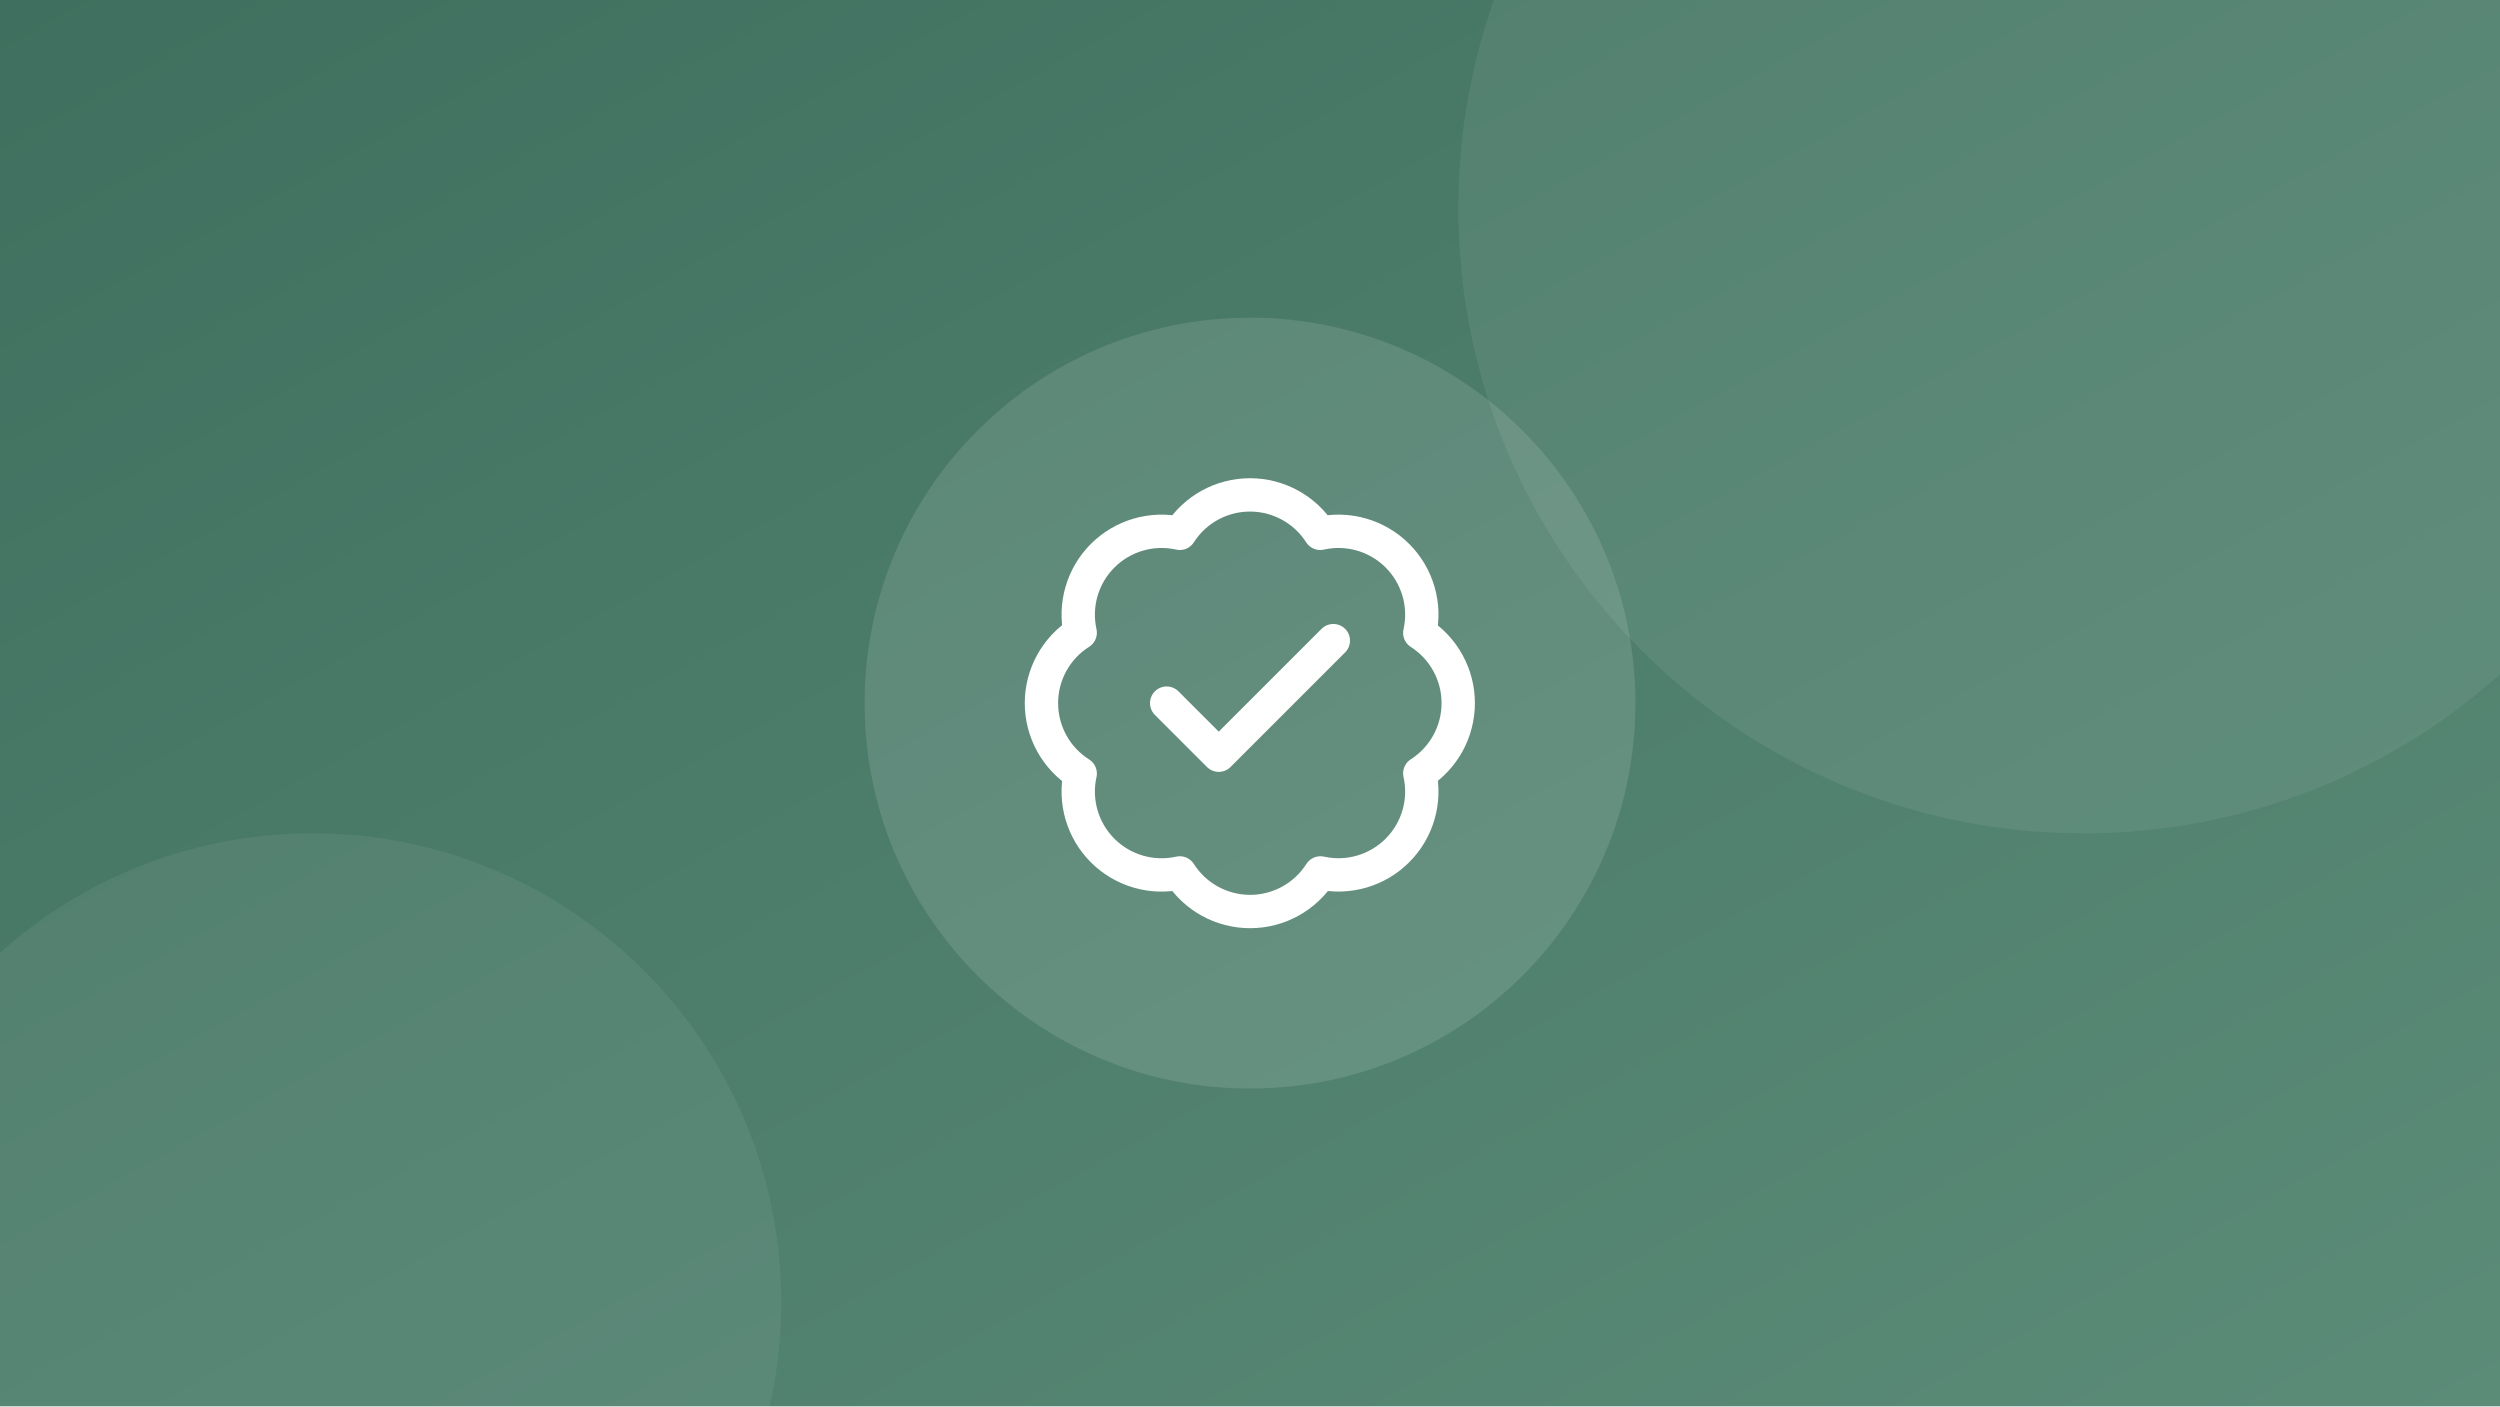
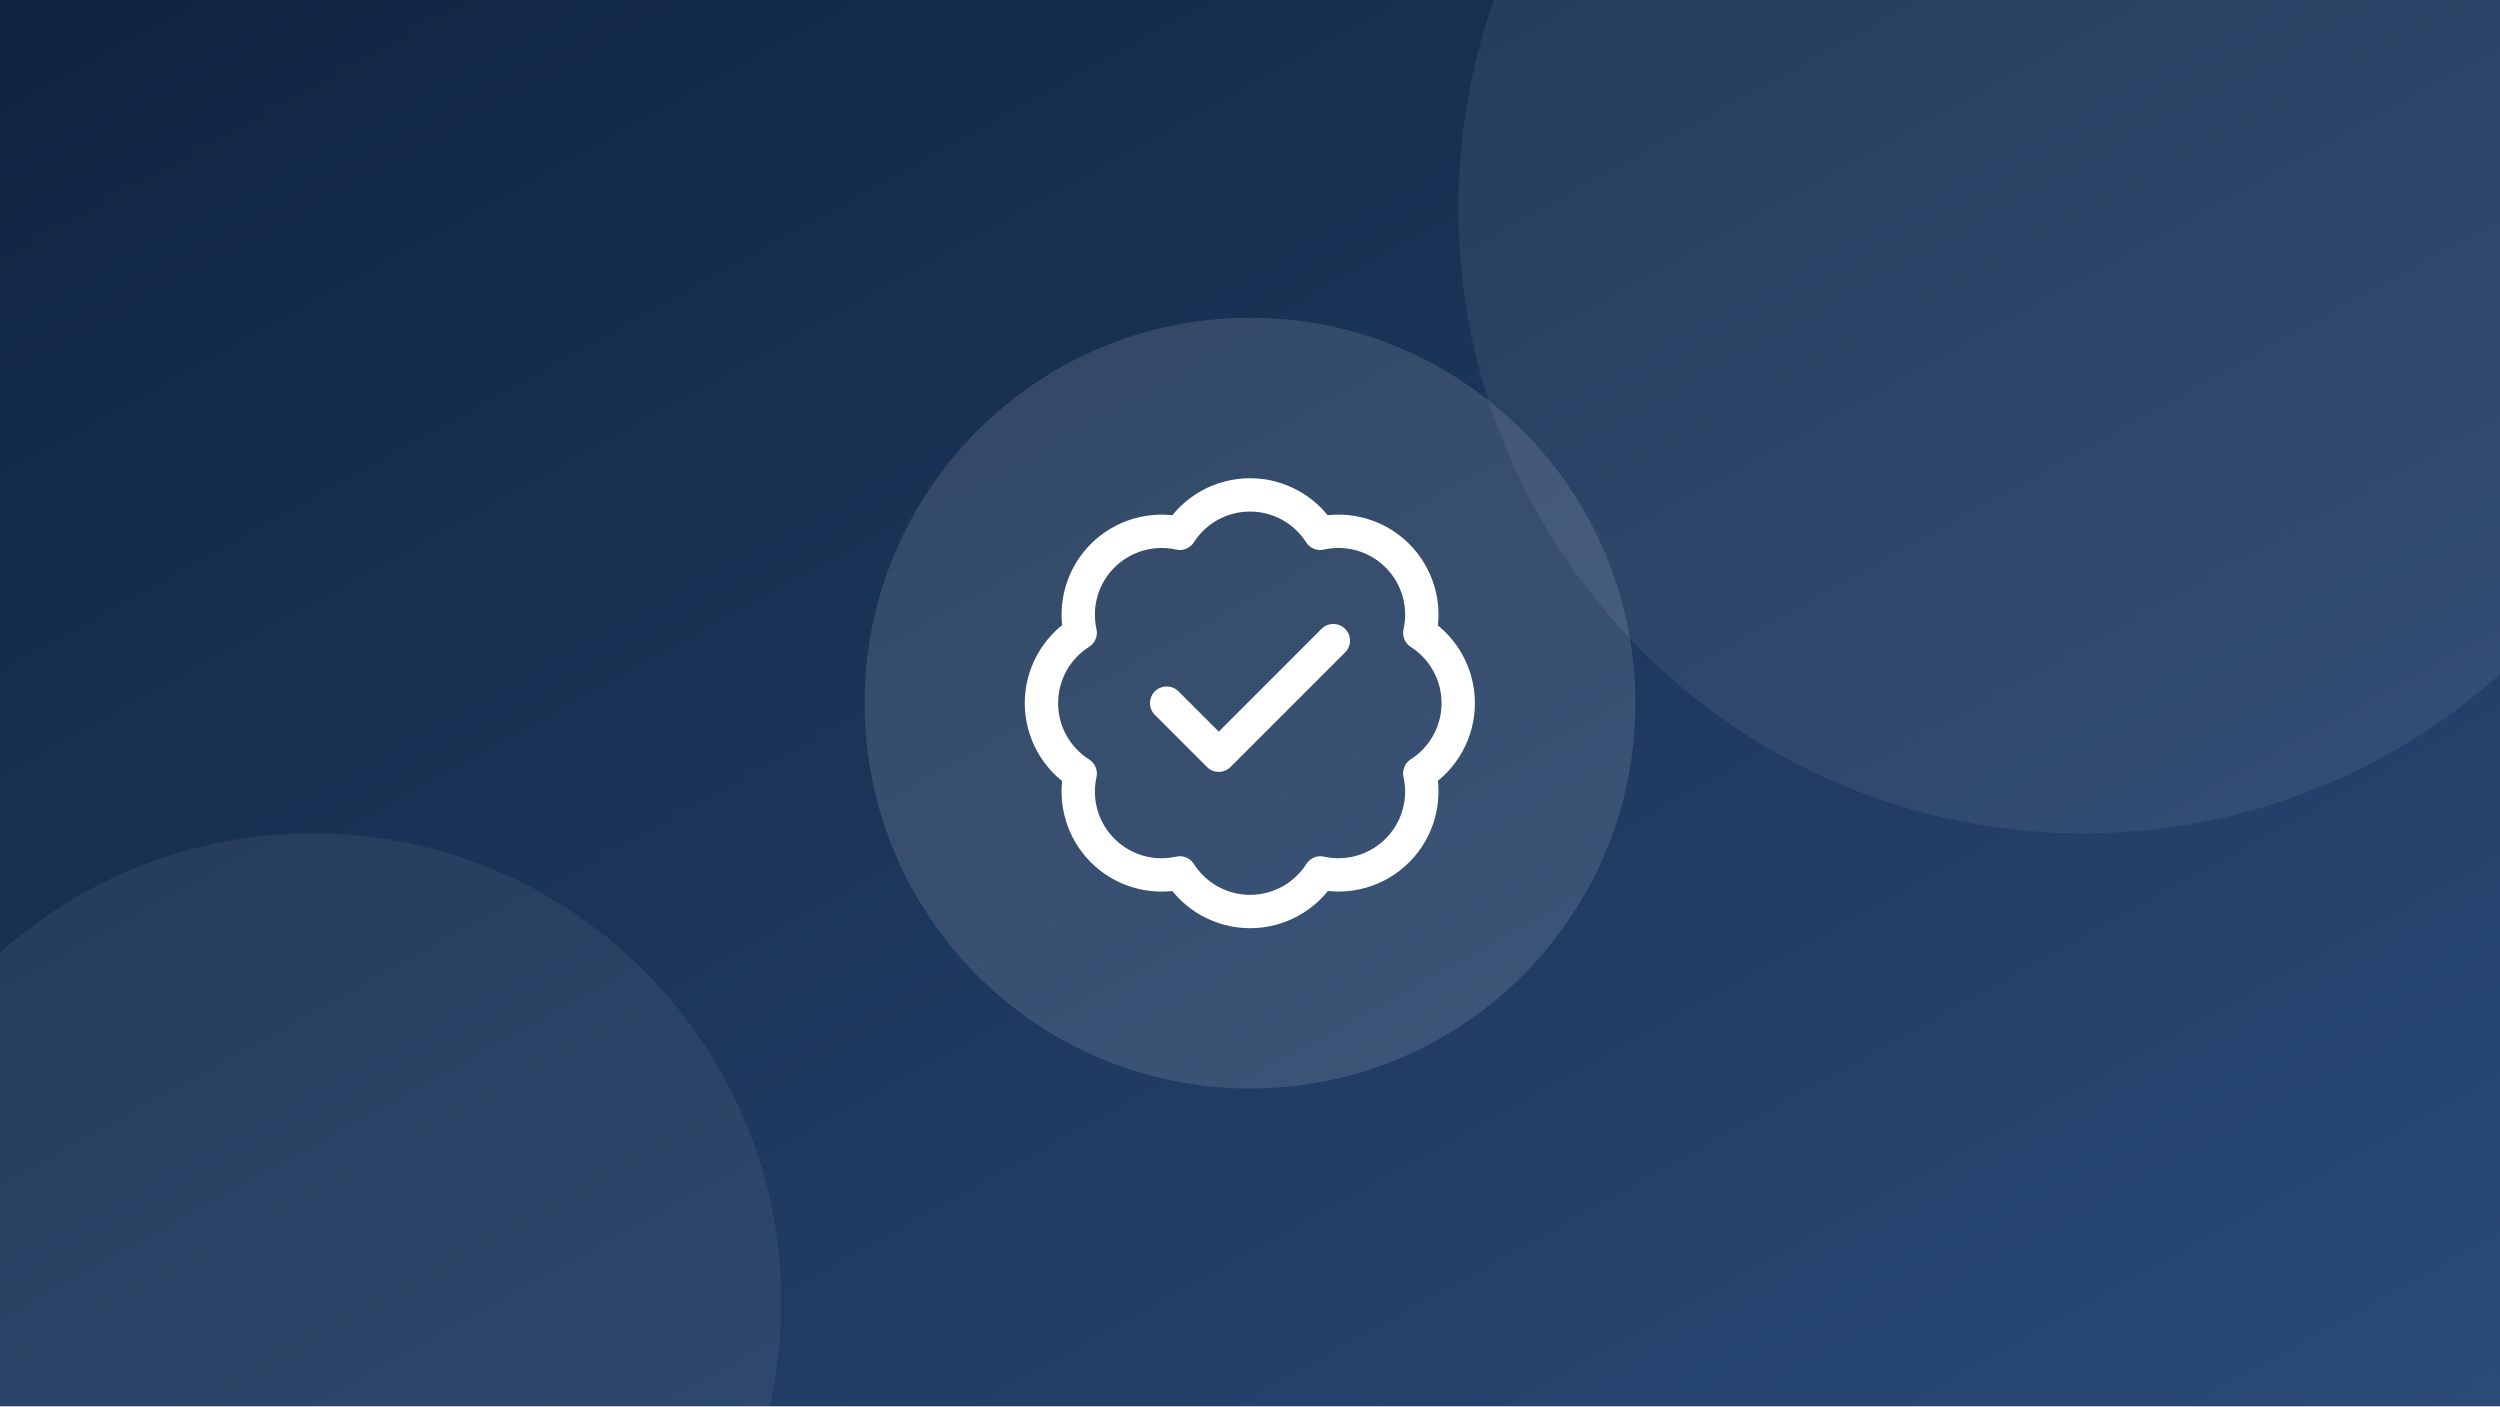
<svg xmlns="http://www.w3.org/2000/svg" viewBox="0 0 480 270" width="480" height="270" role="img" aria-hidden="true">
  <defs>
    <linearGradient id="g" x1="0" y1="0" x2="1" y2="1">
-       <stop offset="0" stop-color="#3F6F5E" />
-       <stop offset="1" stop-color="#5B8C78" />
+       <stop offset="0" stop-color="#0F2440" />
+       <stop offset="1" stop-color="#2A4A78" />
    </linearGradient>
  </defs>
  <rect width="480" height="270" fill="url(#g)" />
  <circle cx="400" cy="40" r="120" fill="#fff" fill-opacity=".07" />
  <circle cx="60" cy="250" r="90" fill="#fff" fill-opacity=".06" />
  <circle cx="240" cy="135" r="74" fill="#fff" fill-opacity=".12" />
  <g transform="translate(192 87) scale(4)" fill="none" stroke="#fff" stroke-width="1.6" stroke-linecap="round" stroke-linejoin="round">
    <path d="M3.85 8.62a4 4 0 0 1 4.78-4.77 4 4 0 0 1 6.74 0 4 4 0 0 1 4.78 4.78 4 4 0 0 1 0 6.74 4 4 0 0 1-4.77 4.78 4 4 0 0 1-6.75 0 4 4 0 0 1-4.78-4.77 4 4 0 0 1 0-6.76Z" />
    <path d="m16 9-5.5 5.5L8 12" />
  </g>
</svg>
